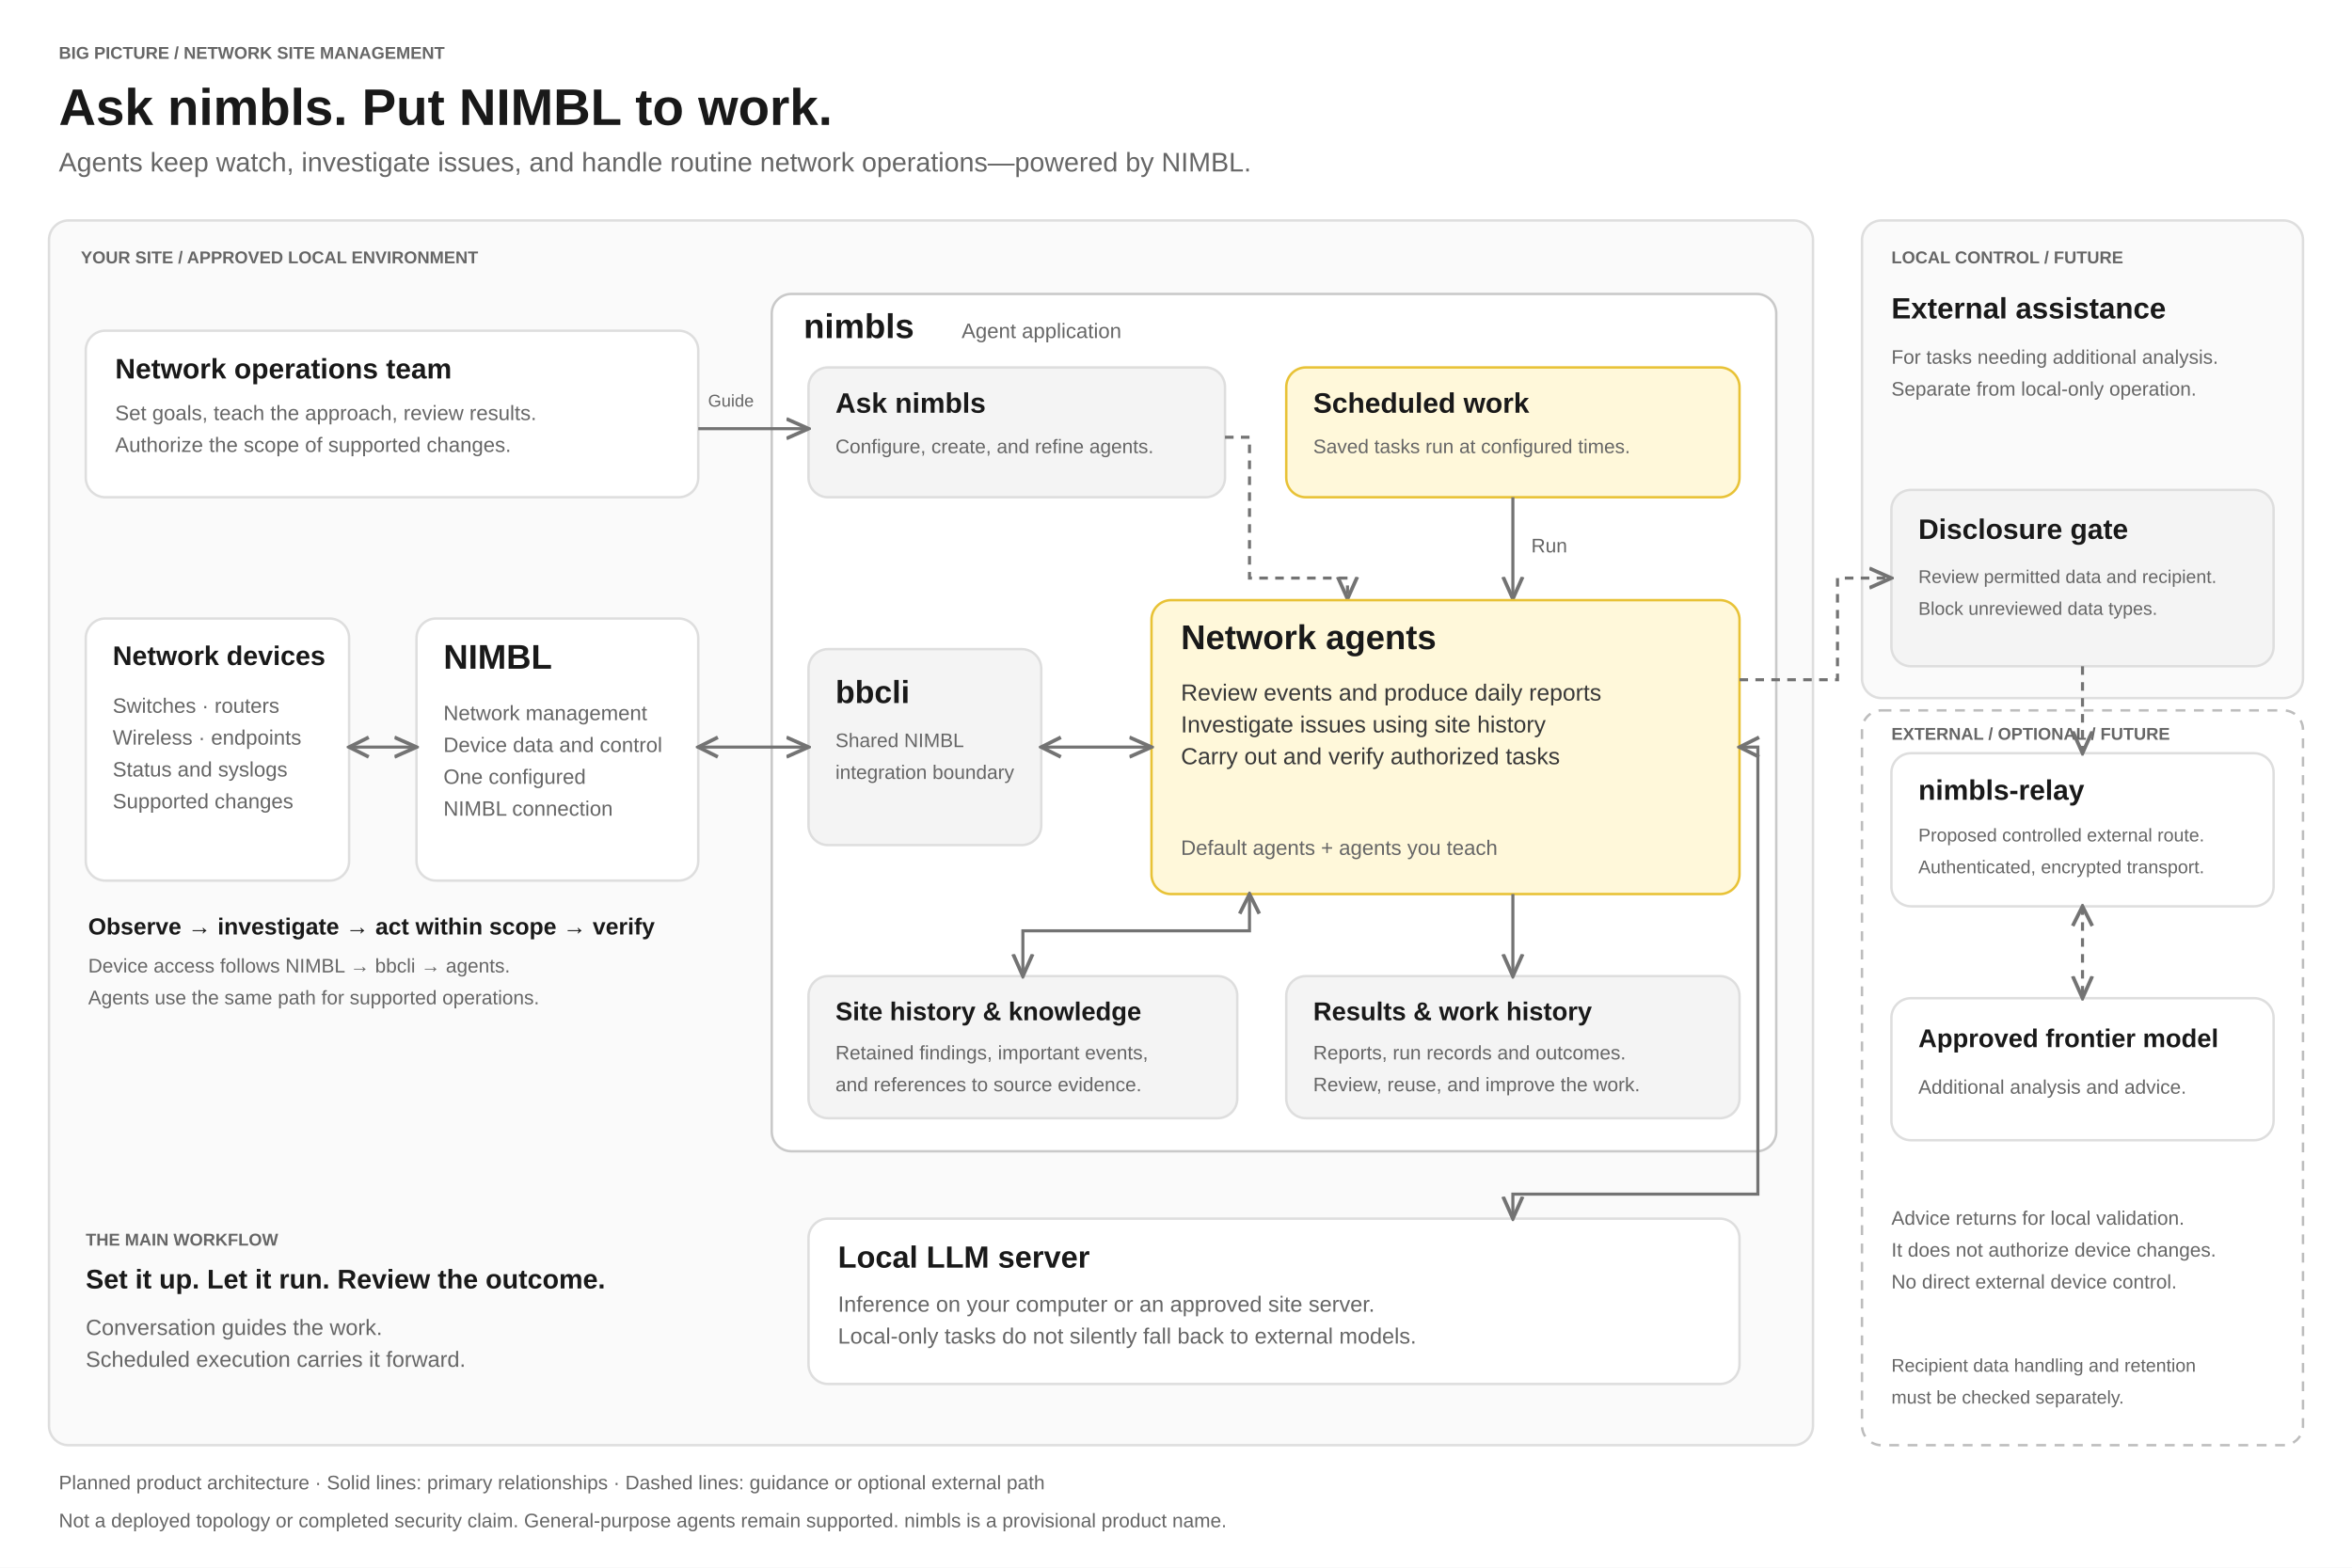
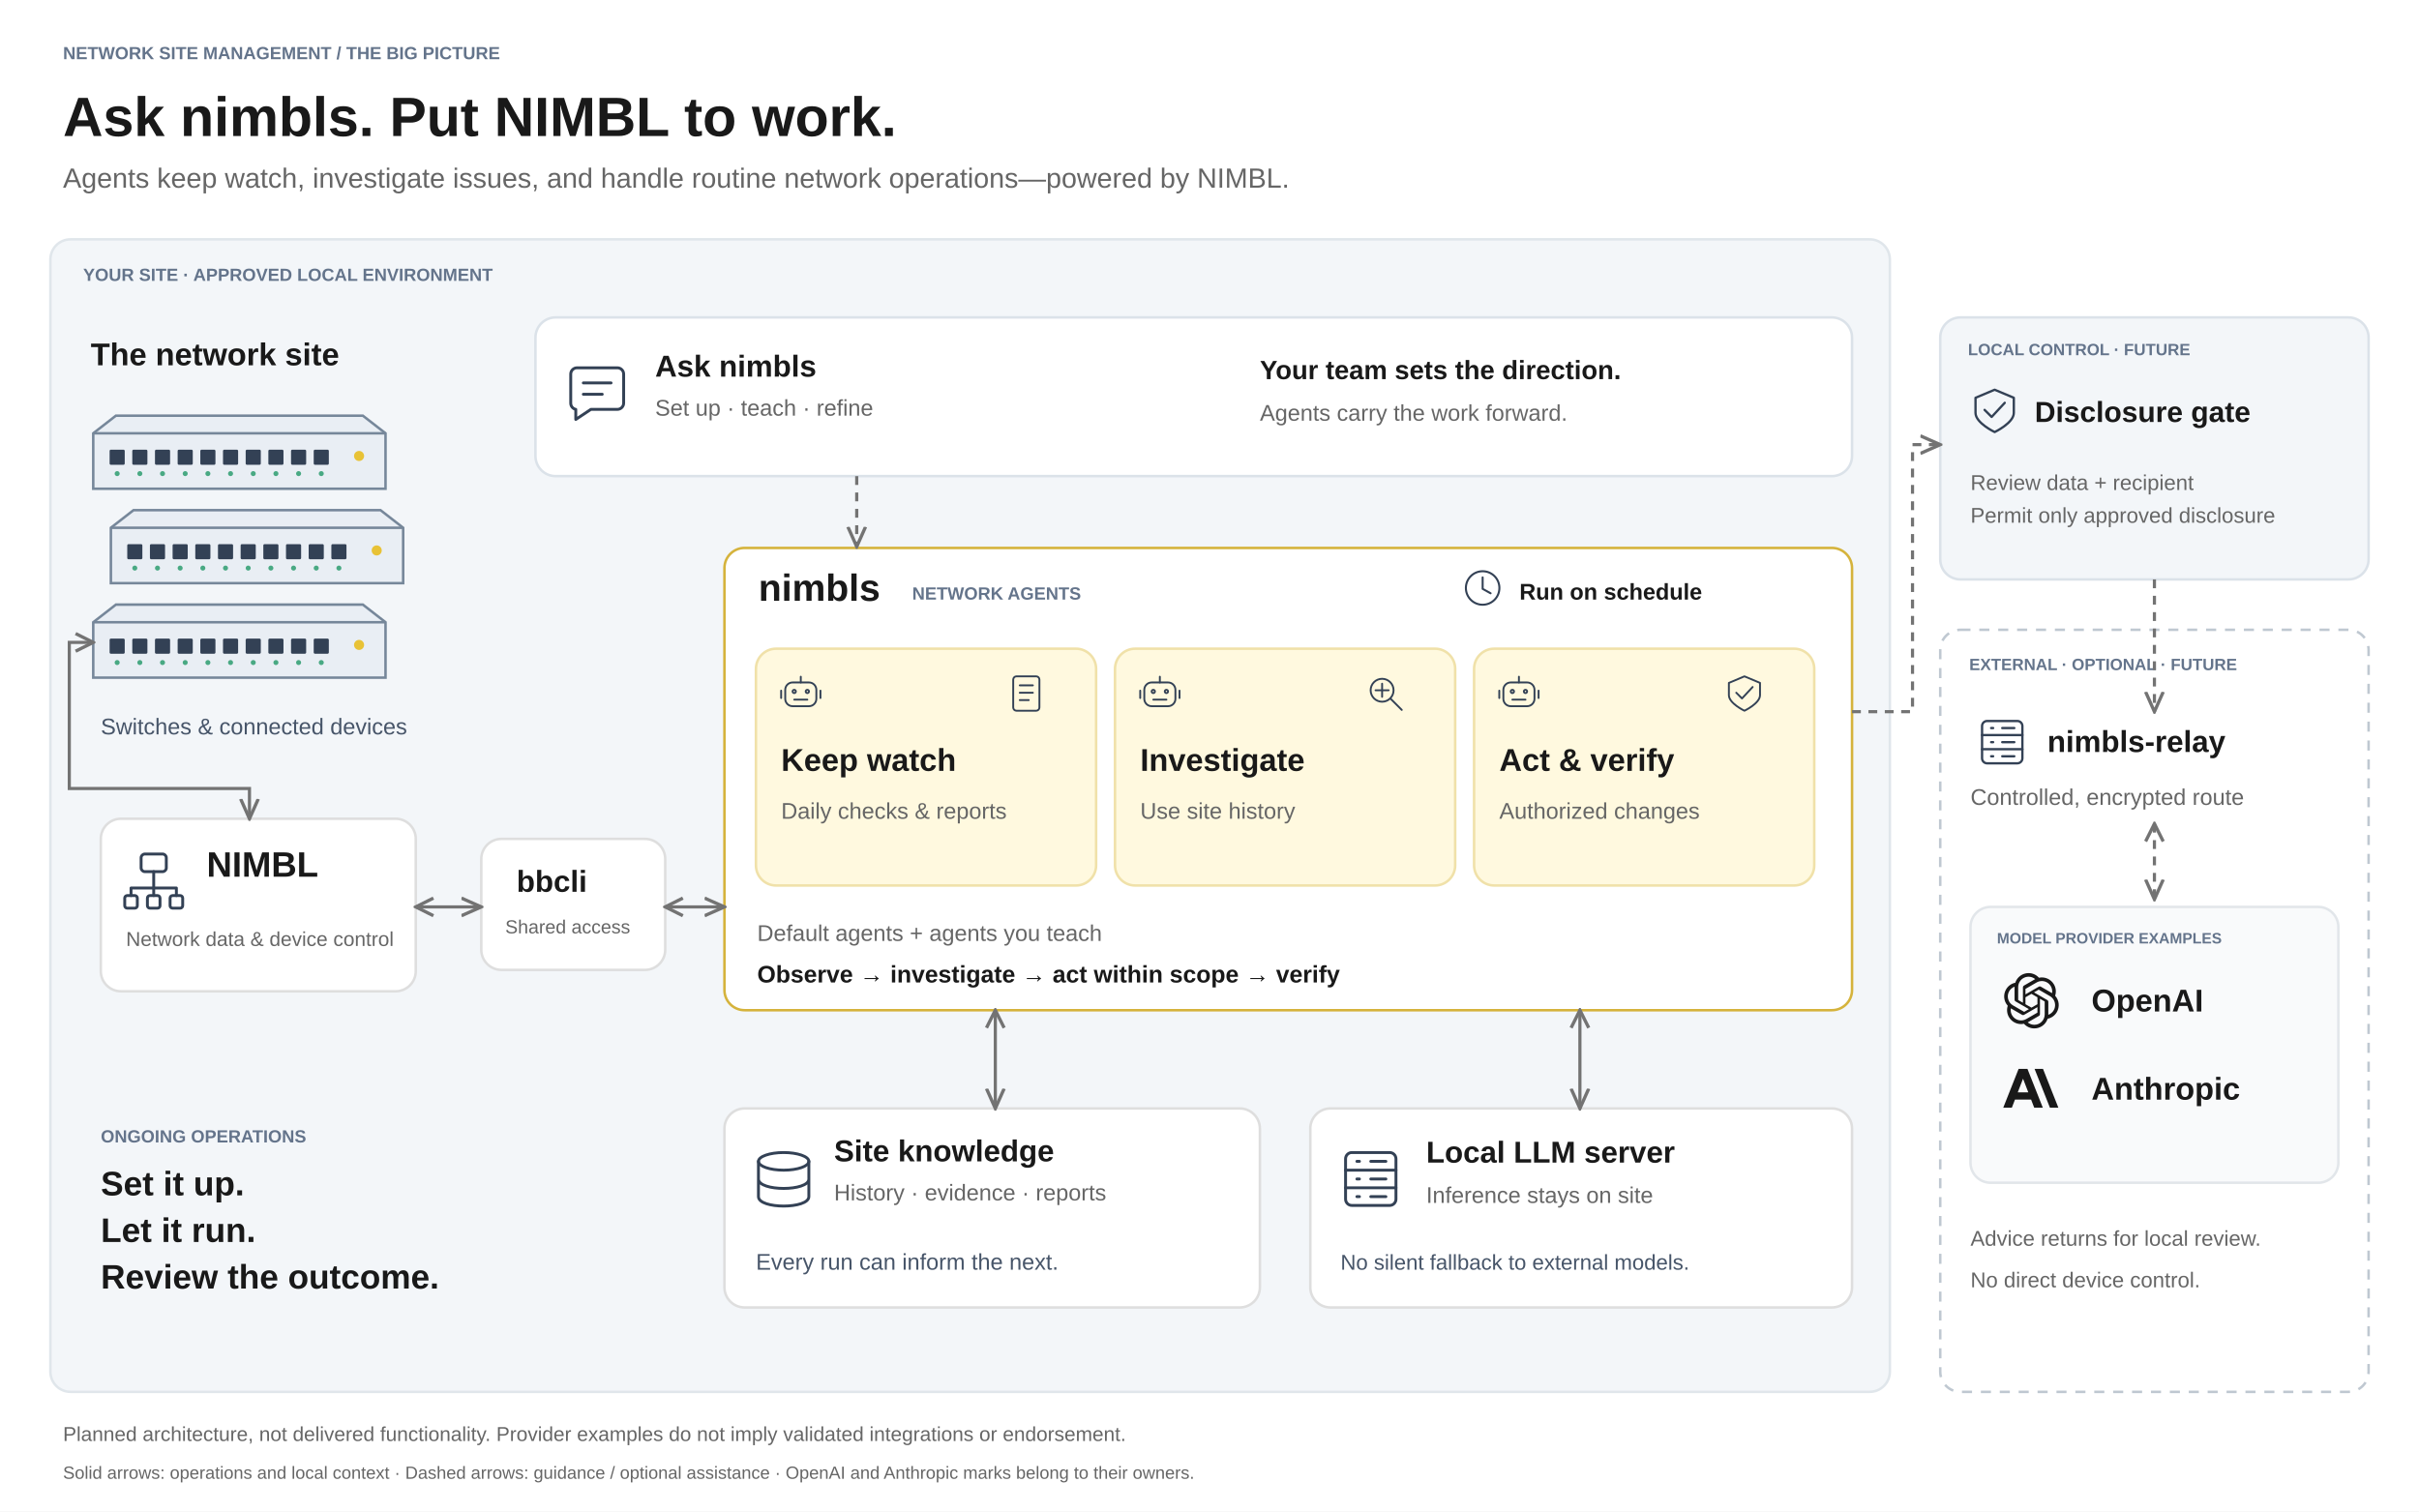
- <svg xmlns="http://www.w3.org/2000/svg" width="1920" height="1280" viewBox="0 0 1920 1280" role="img" aria-labelledby="title desc">
+ <svg xmlns="http://www.w3.org/2000/svg" width="1920" height="1200" viewBox="0 0 1920 1200" role="img" aria-labelledby="title desc">
  <defs>
-     <marker id="arrow" viewBox="0 0 10 10" refX="9" refY="5" markerWidth="8" markerHeight="8" orient="auto">
+     <marker id="arrow" viewBox="0 0 10 10" refX="9" refY="5" markerWidth="7" markerHeight="7" orient="auto">
      <path d="M0 1L9 5L0 9" fill="none" stroke="#737373" stroke-width="1.5" />
    </marker>
-     <marker id="back" viewBox="0 0 10 10" refX="1" refY="5" markerWidth="8" markerHeight="8" orient="auto">
+     <marker id="back" viewBox="0 0 10 10" refX="1" refY="5" markerWidth="7" markerHeight="7" orient="auto">
      <path d="M9 1L1 5L9 9" fill="none" stroke="#737373" stroke-width="1.5" />
    </marker>
  </defs>
-   <rect width="1920" height="1280" fill="#fff" />
+   <rect width="1920" height="1200" fill="white" />
  <g font-family="Arial,Helvetica,sans-serif">
-     <text x="48" y="48" font-size="14" fill="#666" font-weight="700">BIG PICTURE / NETWORK SITE MANAGEMENT</text>
-     <text x="48" y="102" font-size="42" fill="#191919" font-weight="700">Ask nimbls. Put NIMBL to work.</text>
-     <text x="48" y="140" font-size="22" fill="#666" font-weight="400">Agents keep watch, investigate issues, and handle routine network operations—powered by NIMBL.</text>
-     <rect x="40" y="180" width="1440" height="1000" rx="16" fill="#fafafa" stroke="#dedede" stroke-width="2" />
-     <text x="66" y="215" font-size="14" fill="#666" font-weight="700">YOUR SITE / APPROVED LOCAL ENVIRONMENT</text>
-     <rect x="630" y="240" width="820" height="700" rx="16" fill="#fff" stroke="#c9c9c9" stroke-width="2" />
-     <text x="656" y="276" font-size="28" fill="#191919" font-weight="700">nimbls</text>
-     <text x="785" y="276" font-size="17" fill="#666" font-weight="400">Agent application</text>
-     <rect x="70" y="270" width="500" height="136" rx="16" fill="#fff" stroke="#dedede" stroke-width="2" />
-     <text x="94" y="309" font-size="23" fill="#191919" font-weight="700">Network operations team</text>
-     <text x="94" y="343" font-size="17" fill="#666" font-weight="400">Set goals, teach the approach, review results.</text>
-     <text x="94" y="369" font-size="17" fill="#666" font-weight="400">Authorize the scope of supported changes.</text>
-     <rect x="660" y="300" width="340" height="106" rx="16" fill="#f4f4f4" stroke="#dedede" stroke-width="2" />
-     <text x="682" y="337" font-size="23" fill="#191919" font-weight="700">Ask nimbls</text>
-     <text x="682" y="370" font-size="16" fill="#666" font-weight="400">Configure, create, and refine agents.</text>
-     <path d="M570 350H660" fill="none" stroke="#737373" stroke-width="2.5" marker-end="url(#arrow)" />
-     <text x="578" y="332" font-size="14" fill="#666" font-weight="400">Guide</text>
-     <rect x="1050" y="300" width="370" height="106" rx="16" fill="#fff8da" stroke="#e8c236" stroke-width="2" />
-     <text x="1072" y="337" font-size="23" fill="#191919" font-weight="700">Scheduled work</text>
-     <text x="1072" y="370" font-size="16" fill="#666" font-weight="400">Saved tasks run at configured times.</text>
-     <path d="M1235 406V489" fill="none" stroke="#737373" stroke-width="2.5" marker-end="url(#arrow)" />
-     <text x="1250" y="451" font-size="16" fill="#666" font-weight="400">Run</text>
-     <path d="M1000 357H1020V472H1100V489" fill="none" stroke="#737373" stroke-width="2.5" marker-end="url(#arrow)" stroke-dasharray="7 6" />
-     <rect x="70" y="505" width="215" height="214" rx="16" fill="#fff" stroke="#dedede" stroke-width="2" />
-     <text x="92" y="543" font-size="22" fill="#191919" font-weight="700">Network devices</text>
-     <text x="92" y="582" font-size="17" fill="#666" font-weight="400">Switches · routers</text>
-     <text x="92" y="608" font-size="17" fill="#666" font-weight="400">Wireless · endpoints</text>
-     <text x="92" y="634" font-size="17" fill="#666" font-weight="400">Status and syslogs</text>
-     <text x="92" y="660" font-size="17" fill="#666" font-weight="400">Supported changes</text>
-     <rect x="340" y="505" width="230" height="214" rx="16" fill="#fff" stroke="#dedede" stroke-width="2" />
-     <text x="362" y="546" font-size="28" fill="#191919" font-weight="700">NIMBL</text>
-     <text x="362" y="588" font-size="17" fill="#666" font-weight="400">Network management</text>
-     <text x="362" y="614" font-size="17" fill="#666" font-weight="400">Device data and control</text>
-     <text x="362" y="640" font-size="17" fill="#666" font-weight="400">One configured</text>
-     <text x="362" y="666" font-size="17" fill="#666" font-weight="400">NIMBL connection</text>
-     <rect x="660" y="530" width="190" height="160" rx="16" fill="#f4f4f4" stroke="#dedede" stroke-width="2" />
-     <text x="682" y="574" font-size="26" fill="#191919" font-weight="700">bbcli</text>
-     <text x="682" y="610" font-size="16" fill="#666" font-weight="400">Shared NIMBL</text>
-     <text x="682" y="636" font-size="16" fill="#666" font-weight="400">integration boundary</text>
-     <rect x="940" y="490" width="480" height="240" rx="16" fill="#fff8da" stroke="#e8c236" stroke-width="2" />
-     <text x="964" y="530" font-size="28" fill="#191919" font-weight="700">Network agents</text>
-     <text x="964" y="572" font-size="19" fill="#393939" font-weight="400">Review events and produce daily reports</text>
-     <text x="964" y="598" font-size="19" fill="#393939" font-weight="400">Investigate issues using site history</text>
-     <text x="964" y="624" font-size="19" fill="#393939" font-weight="400">Carry out and verify authorized tasks</text>
-     <text x="964" y="698" font-size="17" fill="#666" font-weight="400">Default agents + agents you teach</text>
-     <path d="M285 610H340" fill="none" stroke="#737373" stroke-width="2.5" marker-end="url(#arrow)" marker-start="url(#back)" />
-     <path d="M570 610H660" fill="none" stroke="#737373" stroke-width="2.5" marker-end="url(#arrow)" marker-start="url(#back)" />
-     <path d="M850 610H940" fill="none" stroke="#737373" stroke-width="2.5" marker-end="url(#arrow)" marker-start="url(#back)" />
-     <text x="72" y="763" font-size="19" fill="#191919" font-weight="700">Observe → investigate → act within scope → verify</text>
-     <text x="72" y="794" font-size="16" fill="#666" font-weight="400">Device access follows NIMBL → bbcli → agents.</text>
-     <text x="72" y="820" font-size="16" fill="#666" font-weight="400">Agents use the same path for supported operations.</text>
-     <rect x="660" y="797" width="350" height="116" rx="16" fill="#f4f4f4" stroke="#dedede" stroke-width="2" />
-     <text x="682" y="833" font-size="21" fill="#191919" font-weight="700">Site history &amp; knowledge</text>
-     <text x="682" y="865" font-size="16" fill="#666" font-weight="400">Retained findings, important events,</text>
-     <text x="682" y="891" font-size="16" fill="#666" font-weight="400">and references to source evidence.</text>
-     <rect x="1050" y="797" width="370" height="116" rx="16" fill="#f4f4f4" stroke="#dedede" stroke-width="2" />
-     <text x="1072" y="833" font-size="21" fill="#191919" font-weight="700">Results &amp; work history</text>
-     <text x="1072" y="865" font-size="16" fill="#666" font-weight="400">Reports, run records and outcomes.</text>
-     <text x="1072" y="891" font-size="16" fill="#666" font-weight="400">Review, reuse, and improve the work.</text>
-     <path d="M1020 730V760H835V797" fill="none" stroke="#737373" stroke-width="2.5" marker-end="url(#arrow)" marker-start="url(#back)" />
-     <path d="M1235 730V797" fill="none" stroke="#737373" stroke-width="2.5" marker-end="url(#arrow)" />
-     <rect x="660" y="995" width="760" height="135" rx="16" fill="#fff" stroke="#dedede" stroke-width="2" />
-     <text x="684" y="1035" font-size="25" fill="#191919" font-weight="700">Local LLM server</text>
-     <text x="684" y="1071" font-size="18" fill="#666" font-weight="400">Inference on your computer or an approved site server.</text>
-     <text x="684" y="1097" font-size="18" fill="#666" font-weight="400">Local-only tasks do not silently fall back to external models.</text>
-     <path d="M1420 610H1435V975H1235V995" fill="none" stroke="#737373" stroke-width="2.5" marker-end="url(#arrow)" marker-start="url(#back)" />
-     <text x="70" y="1017" font-size="14" fill="#666" font-weight="700">THE MAIN WORKFLOW</text>
-     <text x="70" y="1052" font-size="22" fill="#191919" font-weight="700">Set it up. Let it run. Review the outcome.</text>
-     <text x="70" y="1090" font-size="18" fill="#666" font-weight="400">Conversation guides the work.</text>
-     <text x="70" y="1116" font-size="18" fill="#666" font-weight="400">Scheduled execution carries it forward.</text>
-     <rect x="1520" y="180" width="360" height="390" rx="16" fill="#fafafa" stroke="#dedede" stroke-width="2" />
-     <rect x="1520" y="580" width="360" height="600" rx="16" fill="#fff" stroke="#bdbdbd" stroke-width="2" stroke-dasharray="8 7" />
-     <text x="1544" y="604" font-size="14" fill="#666" font-weight="700">EXTERNAL / OPTIONAL / FUTURE</text>
-     <text x="1544" y="215" font-size="14" fill="#666" font-weight="700">LOCAL CONTROL / FUTURE</text>
-     <text x="1544" y="260" font-size="24" fill="#191919" font-weight="700">External assistance</text>
-     <text x="1544" y="297" font-size="16" fill="#666" font-weight="400">For tasks needing additional analysis.</text>
-     <text x="1544" y="323" font-size="16" fill="#666" font-weight="400">Separate from local-only operation.</text>
-     <rect x="1544" y="400" width="312" height="144" rx="16" fill="#f4f4f4" stroke="#dedede" stroke-width="2" />
-     <text x="1566" y="440" font-size="23" fill="#191919" font-weight="700">Disclosure gate</text>
-     <text x="1566" y="476" font-size="15" fill="#666" font-weight="400">Review permitted data and recipient.</text>
-     <text x="1566" y="502" font-size="15" fill="#666" font-weight="400">Block unreviewed data types.</text>
-     <path d="M1420 555H1500V472H1544" fill="none" stroke="#737373" stroke-width="2.5" marker-end="url(#arrow)" stroke-dasharray="7 6" />
-     <rect x="1544" y="615" width="312" height="125" rx="16" fill="#fff" stroke="#dedede" stroke-width="2" />
-     <text x="1566" y="653" font-size="23" fill="#191919" font-weight="700">nimbls-relay</text>
-     <text x="1566" y="687" font-size="15" fill="#666" font-weight="400">Proposed controlled external route.</text>
-     <text x="1566" y="713" font-size="15" fill="#666" font-weight="400">Authenticated, encrypted transport.</text>
-     <path d="M1700 544V615" fill="none" stroke="#737373" stroke-width="2.5" marker-end="url(#arrow)" stroke-dasharray="7 6" />
-     <rect x="1544" y="815" width="312" height="116" rx="16" fill="#fff" stroke="#dedede" stroke-width="2" />
-     <text x="1566" y="855" font-size="21" fill="#191919" font-weight="700">Approved frontier model</text>
-     <text x="1566" y="893" font-size="16" fill="#666" font-weight="400">Additional analysis and advice.</text>
-     <path d="M1700 740V815" fill="none" stroke="#737373" stroke-width="2.5" marker-end="url(#arrow)" marker-start="url(#back)" stroke-dasharray="7 6" />
-     <text x="1544" y="1000" font-size="16" fill="#666" font-weight="400">Advice returns for local validation.</text>
-     <text x="1544" y="1026" font-size="16" fill="#666" font-weight="400">It does not authorize device changes.</text>
-     <text x="1544" y="1052" font-size="16" fill="#666" font-weight="400">No direct external device control.</text>
-     <text x="1544" y="1120" font-size="15" fill="#666" font-weight="400">Recipient data handling and retention</text>
-     <text x="1544" y="1146" font-size="15" fill="#666" font-weight="400">must be checked separately.</text>
-     <text x="48" y="1216" font-size="16" fill="#666" font-weight="400">Planned product architecture · Solid lines: primary relationships · Dashed lines: guidance or optional external path</text>
-     <text x="48" y="1247" font-size="16" fill="#666" font-weight="400">Not a deployed topology or completed security claim. General-purpose agents remain supported. nimbls is a provisional product name.</text>
+     <text x="50" y="47" font-size="14" fill="#64748b" font-weight="700">NETWORK SITE MANAGEMENT / THE BIG PICTURE</text>
+     <text x="50" y="108" font-size="44" fill="#191919" font-weight="700">Ask nimbls. Put NIMBL to work.</text>
+     <text x="50" y="149" font-size="22" fill="#666" font-weight="400">Agents keep watch, investigate issues, and handle routine network operations—powered by NIMBL.</text>
+     <rect x="40" y="190" width="1460" height="915" rx="16" fill="#f3f6f9" stroke="#e0e6eb" stroke-width="2" />
+     <text x="66" y="223" font-size="14" fill="#64748b" font-weight="700">YOUR SITE · APPROVED LOCAL ENVIRONMENT</text>
+     <rect x="425" y="252" width="1045" height="126" rx="16" fill="white" stroke="#dbe2e9" stroke-width="2" />
+     <g transform="translate(450 287) scale(1)" fill="none" stroke="#334155" stroke-width="2.3" stroke-linecap="round" stroke-linejoin="round">
+       <path d="M8 5h32a5 5 0 0 1 5 5v23a5 5 0 0 1-5 5H19L7 46v-8a5 5 0 0 1-4-5V10a5 5 0 0 1 5-5Z" />
+       <path d="M13 17h22M13 26h15" />
+     </g>
+     <text x="520" y="299" font-size="24" fill="#191919" font-weight="700">Ask nimbls</text>
+     <text x="520" y="330" font-size="18" fill="#666" font-weight="400">Set up · teach · refine</text>
+     <text x="1000" y="301" font-size="21" fill="#191919" font-weight="700">Your team sets the direction.</text>
+     <text x="1000" y="334" font-size="18" fill="#666" font-weight="400">Agents carry the work forward.</text>
+     <text x="72" y="290" font-size="25" fill="#191919" font-weight="700">The network site</text>
+     <g transform="translate(74 330)">
+       <path d="M0 14 18 0h196l18 14v44H0Z" fill="#e9eef4" stroke="#76879a" stroke-width="2" />
+       <path d="M0 14h232" stroke="#76879a" stroke-width="2" />
+       <rect x="13" y="27" width="12" height="12" rx="1" fill="#334155" />
+       <circle cx="19" cy="46" r="2" fill="#49a983" />
+       <rect x="31" y="27" width="12" height="12" rx="1" fill="#334155" />
+       <circle cx="37" cy="46" r="2" fill="#49a983" />
+       <rect x="49" y="27" width="12" height="12" rx="1" fill="#334155" />
+       <circle cx="55" cy="46" r="2" fill="#49a983" />
+       <rect x="67" y="27" width="12" height="12" rx="1" fill="#334155" />
+       <circle cx="73" cy="46" r="2" fill="#49a983" />
+       <rect x="85" y="27" width="12" height="12" rx="1" fill="#334155" />
+       <circle cx="91" cy="46" r="2" fill="#49a983" />
+       <rect x="103" y="27" width="12" height="12" rx="1" fill="#334155" />
+       <circle cx="109" cy="46" r="2" fill="#49a983" />
+       <rect x="121" y="27" width="12" height="12" rx="1" fill="#334155" />
+       <circle cx="127" cy="46" r="2" fill="#49a983" />
+       <rect x="139" y="27" width="12" height="12" rx="1" fill="#334155" />
+       <circle cx="145" cy="46" r="2" fill="#49a983" />
+       <rect x="157" y="27" width="12" height="12" rx="1" fill="#334155" />
+       <circle cx="163" cy="46" r="2" fill="#49a983" />
+       <rect x="175" y="27" width="12" height="12" rx="1" fill="#334155" />
+       <circle cx="181" cy="46" r="2" fill="#49a983" />
+       <circle cx="211" cy="32" r="4" fill="#e8c236" />
+     </g>
+     <g transform="translate(88 405)">
+       <path d="M0 14 18 0h196l18 14v44H0Z" fill="#e9eef4" stroke="#76879a" stroke-width="2" />
+       <path d="M0 14h232" stroke="#76879a" stroke-width="2" />
+       <rect x="13" y="27" width="12" height="12" rx="1" fill="#334155" />
+       <circle cx="19" cy="46" r="2" fill="#49a983" />
+       <rect x="31" y="27" width="12" height="12" rx="1" fill="#334155" />
+       <circle cx="37" cy="46" r="2" fill="#49a983" />
+       <rect x="49" y="27" width="12" height="12" rx="1" fill="#334155" />
+       <circle cx="55" cy="46" r="2" fill="#49a983" />
+       <rect x="67" y="27" width="12" height="12" rx="1" fill="#334155" />
+       <circle cx="73" cy="46" r="2" fill="#49a983" />
+       <rect x="85" y="27" width="12" height="12" rx="1" fill="#334155" />
+       <circle cx="91" cy="46" r="2" fill="#49a983" />
+       <rect x="103" y="27" width="12" height="12" rx="1" fill="#334155" />
+       <circle cx="109" cy="46" r="2" fill="#49a983" />
+       <rect x="121" y="27" width="12" height="12" rx="1" fill="#334155" />
+       <circle cx="127" cy="46" r="2" fill="#49a983" />
+       <rect x="139" y="27" width="12" height="12" rx="1" fill="#334155" />
+       <circle cx="145" cy="46" r="2" fill="#49a983" />
+       <rect x="157" y="27" width="12" height="12" rx="1" fill="#334155" />
+       <circle cx="163" cy="46" r="2" fill="#49a983" />
+       <rect x="175" y="27" width="12" height="12" rx="1" fill="#334155" />
+       <circle cx="181" cy="46" r="2" fill="#49a983" />
+       <circle cx="211" cy="32" r="4" fill="#e8c236" />
+     </g>
+     <g transform="translate(74 480)">
+       <path d="M0 14 18 0h196l18 14v44H0Z" fill="#e9eef4" stroke="#76879a" stroke-width="2" />
+       <path d="M0 14h232" stroke="#76879a" stroke-width="2" />
+       <rect x="13" y="27" width="12" height="12" rx="1" fill="#334155" />
+       <circle cx="19" cy="46" r="2" fill="#49a983" />
+       <rect x="31" y="27" width="12" height="12" rx="1" fill="#334155" />
+       <circle cx="37" cy="46" r="2" fill="#49a983" />
+       <rect x="49" y="27" width="12" height="12" rx="1" fill="#334155" />
+       <circle cx="55" cy="46" r="2" fill="#49a983" />
+       <rect x="67" y="27" width="12" height="12" rx="1" fill="#334155" />
+       <circle cx="73" cy="46" r="2" fill="#49a983" />
+       <rect x="85" y="27" width="12" height="12" rx="1" fill="#334155" />
+       <circle cx="91" cy="46" r="2" fill="#49a983" />
+       <rect x="103" y="27" width="12" height="12" rx="1" fill="#334155" />
+       <circle cx="109" cy="46" r="2" fill="#49a983" />
+       <rect x="121" y="27" width="12" height="12" rx="1" fill="#334155" />
+       <circle cx="127" cy="46" r="2" fill="#49a983" />
+       <rect x="139" y="27" width="12" height="12" rx="1" fill="#334155" />
+       <circle cx="145" cy="46" r="2" fill="#49a983" />
+       <rect x="157" y="27" width="12" height="12" rx="1" fill="#334155" />
+       <circle cx="163" cy="46" r="2" fill="#49a983" />
+       <rect x="175" y="27" width="12" height="12" rx="1" fill="#334155" />
+       <circle cx="181" cy="46" r="2" fill="#49a983" />
+       <circle cx="211" cy="32" r="4" fill="#e8c236" />
+     </g>
+     <text x="80" y="583" font-size="18" fill="#475569" font-weight="400">Switches &amp; connected devices</text>
+     <rect x="80" y="650" width="250" height="137" rx="16" fill="#fff" stroke="#dedede" stroke-width="2" />
+     <g transform="translate(98 676) scale(1)" fill="none" stroke="#334155" stroke-width="2.3" stroke-linecap="round" stroke-linejoin="round">
+       <rect x="14" y="2" width="20" height="14" rx="3" />
+       <path d="M24 16v13M6 29h36M6 29v6m18-6v6m18-6v6" />
+       <rect x="1" y="35" width="10" height="10" rx="2" />
+       <rect x="19" y="35" width="10" height="10" rx="2" />
+       <rect x="37" y="35" width="10" height="10" rx="2" />
+     </g>
+     <text x="164" y="696" font-size="28" fill="#191919" font-weight="700">NIMBL</text>
+     <text x="100" y="751" font-size="16" fill="#666" font-weight="400">Network data &amp; device control</text>
+     <path d="M74 510H55V626H198V650" fill="none" stroke="#737373" stroke-width="2.5" marker-end="url(#arrow)" marker-start="url(#back)" />
+     <rect x="382" y="666" width="146" height="104" rx="16" fill="#fff" stroke="#dedede" stroke-width="2" />
+     <text x="410" y="708" font-size="24" fill="#191919" font-weight="700">bbcli</text>
+     <text x="401" y="741" font-size="15" fill="#666" font-weight="400">Shared access</text>
+     <path d="M330 720H382" fill="none" stroke="#737373" stroke-width="2.5" marker-end="url(#arrow)" marker-start="url(#back)" />
+     <rect x="575" y="435" width="895" height="367" rx="16" fill="#fff" stroke="#d5b33c" stroke-width="2" />
+     <text x="602" y="477" font-size="30" fill="#191919" font-weight="700">nimbls</text>
+     <text x="724" y="476" font-size="14" fill="#64748b" font-weight="700">NETWORK AGENTS</text>
+     <g transform="translate(1160 450) scale(0.7)" fill="none" stroke="#334155" stroke-width="2.3" stroke-linecap="round" stroke-linejoin="round">
+       <circle cx="24" cy="24" r="19" />
+       <path d="M24 12v13l9 5" />
+     </g>
+     <text x="1206" y="476" font-size="18" fill="#191919" font-weight="700">Run on schedule</text>
+     <path d="M680 378V434" fill="none" stroke="#737373" stroke-width="2.5" marker-end="url(#arrow)" stroke-dasharray="7 6" />
+     <rect x="600" y="515" width="270" height="188" rx="16" fill="#fff9df" stroke="#f0e1a9" stroke-width="2" />
+     <g transform="translate(620 534) scale(0.65)" fill="none" stroke="#334155" stroke-width="2.3" stroke-linecap="round" stroke-linejoin="round">
+       <rect x="5" y="12" width="38" height="29" rx="9" />
+       <path d="M24 5v7M0 22v9m48-9v9M16 33h16" />
+       <circle cx="16" cy="23" r="2" />
+       <circle cx="32" cy="23" r="2" />
+     </g>
+     <g transform="translate(799 535) scale(0.65)" fill="none" stroke="#334155" stroke-width="2.3" stroke-linecap="round" stroke-linejoin="round">
+       <rect x="8" y="3" width="32" height="42" rx="4" />
+       <path d="M16 14h16M16 23h16M16 32h11" />
+     </g>
+     <text x="620" y="612" font-size="25" fill="#191919" font-weight="700">Keep watch</text>
+     <text x="620" y="650" font-size="18" fill="#666" font-weight="400">Daily checks &amp; reports</text>
+     <rect x="885" y="515" width="270" height="188" rx="16" fill="#fff9df" stroke="#f0e1a9" stroke-width="2" />
+     <g transform="translate(905 534) scale(0.65)" fill="none" stroke="#334155" stroke-width="2.3" stroke-linecap="round" stroke-linejoin="round">
+       <rect x="5" y="12" width="38" height="29" rx="9" />
+       <path d="M24 5v7M0 22v9m48-9v9M16 33h16" />
+       <circle cx="16" cy="23" r="2" />
+       <circle cx="32" cy="23" r="2" />
+     </g>
+     <g transform="translate(1084 535) scale(0.65)" fill="none" stroke="#334155" stroke-width="2.3" stroke-linecap="round" stroke-linejoin="round">
+       <circle cx="20" cy="20" r="14" />
+       <path d="m31 31 13 13M12 20h16m-8-8v16" />
+     </g>
+     <text x="905" y="612" font-size="25" fill="#191919" font-weight="700">Investigate</text>
+     <text x="905" y="650" font-size="18" fill="#666" font-weight="400">Use site history</text>
+     <rect x="1170" y="515" width="270" height="188" rx="16" fill="#fff9df" stroke="#f0e1a9" stroke-width="2" />
+     <g transform="translate(1190 534) scale(0.65)" fill="none" stroke="#334155" stroke-width="2.3" stroke-linecap="round" stroke-linejoin="round">
+       <rect x="5" y="12" width="38" height="29" rx="9" />
+       <path d="M24 5v7M0 22v9m48-9v9M16 33h16" />
+       <circle cx="16" cy="23" r="2" />
+       <circle cx="32" cy="23" r="2" />
+     </g>
+     <g transform="translate(1369 535) scale(0.65)" fill="none" stroke="#334155" stroke-width="2.3" stroke-linecap="round" stroke-linejoin="round">
+       <path d="M24 3 43 11v15c0 10-19 19-19 19S5 36 5 26V11Z" />
+       <path d="m14 23 7 7 13-14" />
+     </g>
+     <text x="1190" y="612" font-size="25" fill="#191919" font-weight="700">Act &amp; verify</text>
+     <text x="1190" y="650" font-size="18" fill="#666" font-weight="400">Authorized changes</text>
+     <path d="M528 720H575" fill="none" stroke="#737373" stroke-width="2.5" marker-end="url(#arrow)" marker-start="url(#back)" />
+     <text x="601" y="747" font-size="18" fill="#666" font-weight="400">Default agents + agents you teach</text>
+     <text x="601" y="780" font-size="19" fill="#191919" font-weight="700">Observe → investigate → act within scope → verify</text>
+     <rect x="575" y="880" width="425" height="158" rx="16" fill="#fff" stroke="#dedede" stroke-width="2" />
+     <g transform="translate(598 912) scale(1)" fill="none" stroke="#334155" stroke-width="2.3" stroke-linecap="round" stroke-linejoin="round">
+       <ellipse cx="24" cy="10" rx="20" ry="7" />
+       <path d="M4 10v28c0 10 40 10 40 0V10M4 24c0 10 40 10 40 0" />
+     </g>
+     <text x="662" y="922" font-size="24" fill="#191919" font-weight="700">Site knowledge</text>
+     <text x="662" y="953" font-size="18" fill="#666" font-weight="400">History · evidence · reports</text>
+     <text x="600" y="1008" font-size="18" fill="#475569" font-weight="400">Every run can inform the next.</text>
+     <path d="M790 802V880" fill="none" stroke="#737373" stroke-width="2.5" marker-end="url(#arrow)" marker-start="url(#back)" />
+     <rect x="1040" y="880" width="430" height="158" rx="16" fill="#fff" stroke="#dedede" stroke-width="2" />
+     <g transform="translate(1064 912) scale(1)" fill="none" stroke="#334155" stroke-width="2.3" stroke-linecap="round" stroke-linejoin="round">
+       <rect x="4" y="3" width="40" height="42" rx="5" />
+       <path d="M4 17h40M4 31h40M13 10h2m-2 14h2m-2 14h2M24 10h12M24 24h12M24 38h12" />
+     </g>
+     <text x="1132" y="923" font-size="24" fill="#191919" font-weight="700">Local LLM server</text>
+     <text x="1132" y="955" font-size="18" fill="#666" font-weight="400">Inference stays on site</text>
+     <text x="1064" y="1008" font-size="17" fill="#475569" font-weight="400">No silent fallback to external models.</text>
+     <path d="M1254 802V880" fill="none" stroke="#737373" stroke-width="2.5" marker-end="url(#arrow)" marker-start="url(#back)" />
+     <text x="80" y="907" font-size="14" fill="#64748b" font-weight="700">ONGOING OPERATIONS</text>
+     <text x="80" y="949" font-size="27" fill="#191919" font-weight="700">Set it up.</text>
+     <text x="80" y="986" font-size="27" fill="#191919" font-weight="700">Let it run.</text>
+     <text x="80" y="1023" font-size="27" fill="#191919" font-weight="700">Review the outcome.</text>
+     <rect x="1540" y="252" width="340" height="208" rx="16" fill="#f3f6f9" stroke="#dbe2e9" stroke-width="2" />
+     <text x="1562" y="282" font-size="13" fill="#64748b" font-weight="700">LOCAL CONTROL · FUTURE</text>
+     <g transform="translate(1564 307) scale(0.8)" fill="none" stroke="#334155" stroke-width="2.3" stroke-linecap="round" stroke-linejoin="round">
+       <path d="M24 3 43 11v15c0 10-19 19-19 19S5 36 5 26V11Z" />
+       <path d="m14 23 7 7 13-14" />
+     </g>
+     <text x="1615" y="335" font-size="23" fill="#191919" font-weight="700">Disclosure gate</text>
+     <text x="1564" y="389" font-size="17" fill="#666" font-weight="400">Review data + recipient</text>
+     <text x="1564" y="415" font-size="17" fill="#666" font-weight="400">Permit only approved disclosure</text>
+     <path d="M1470 565H1518V353H1540" fill="none" stroke="#737373" stroke-width="2.5" marker-end="url(#arrow)" stroke-dasharray="7 6" />
+     <rect x="1540" y="500" width="340" height="605" rx="16" fill="#fff" stroke="#bfc8d1" stroke-width="2" stroke-dasharray="8 7" />
+     <text x="1563" y="532" font-size="13" fill="#64748b" font-weight="700">EXTERNAL · OPTIONAL · FUTURE</text>
+     <g transform="translate(1570 570) scale(0.8)" fill="none" stroke="#334155" stroke-width="2.3" stroke-linecap="round" stroke-linejoin="round">
+       <rect x="4" y="3" width="40" height="42" rx="5" />
+       <path d="M4 17h40M4 31h40M13 10h2m-2 14h2m-2 14h2M24 10h12M24 24h12M24 38h12" />
+     </g>
+     <text x="1625" y="597" font-size="24" fill="#191919" font-weight="700">nimbls-relay</text>
+     <text x="1564" y="639" font-size="18" fill="#666" font-weight="400">Controlled, encrypted route</text>
+     <path d="M1710 460V565" fill="none" stroke="#737373" stroke-width="2.5" marker-end="url(#arrow)" stroke-dasharray="7 6" />
+     <path d="M1710 654V714" fill="none" stroke="#737373" stroke-width="2.5" marker-end="url(#arrow)" marker-start="url(#back)" stroke-dasharray="7 6" />
+     <rect x="1564" y="720" width="292" height="219" rx="16" fill="#f9fafb" stroke="#e2e6ea" stroke-width="2" />
+     <text x="1585" y="749" font-size="12" fill="#64748b" font-weight="700">MODEL PROVIDER EXAMPLES</text>
+     <svg x="1590" y="772" width="45" height="45" viewBox="0 0 41 41" fill="none">
+       <path d="M37.532 16.871C37.981 15.524 38.136 14.097 37.989 12.686C37.841 11.274 37.393 9.911 36.676 8.686C35.613 6.834 33.988 5.368 32.037 4.498C30.086 3.629 27.91 3.403 25.822 3.851C24.88 2.789 23.722 1.941 22.426 1.363C21.13 0.786 19.725 0.491 18.306 0.5C16.171 0.495 14.089 1.168 12.361 2.422C10.633 3.676 9.349 5.447 8.692 7.478C7.301 7.763 5.987 8.341 4.838 9.175C3.689 10.009 2.731 11.078 2.028 12.312C0.956 14.159 0.499 16.299 0.722 18.423C0.944 20.547 1.836 22.545 3.268 24.129C2.82 25.476 2.664 26.903 2.812 28.314C2.96 29.726 3.407 31.089 4.124 32.314C5.188 34.166 6.812 35.632 8.763 36.501C10.714 37.37 12.891 37.597 14.979 37.149C15.921 38.211 17.079 39.059 18.375 39.637C19.671 40.214 21.076 40.509 22.495 40.5C24.631 40.505 26.713 39.832 28.442 38.577C30.17 37.322 31.456 35.551 32.112 33.518C33.503 33.233 34.817 32.655 35.966 31.821C37.115 30.987 38.073 29.918 38.775 28.684C39.846 26.837 40.302 24.698 40.079 22.575C39.856 20.452 38.964 18.454 37.532 16.871ZM22.498 37.885C20.744 37.887 19.046 37.273 17.699 36.15C17.76 36.117 17.867 36.059 17.936 36.016L25.9 31.416C26.1 31.302 26.266 31.137 26.381 30.938C26.496 30.739 26.556 30.512 26.555 30.282V19.054L29.921 20.998C29.939 21.007 29.954 21.02 29.966 21.036C29.977 21.052 29.984 21.071 29.987 21.09V30.389C29.984 32.375 29.195 34.279 27.791 35.684C26.387 37.089 24.484 37.881 22.498 37.885ZM6.392 31.006C5.514 29.489 5.197 27.711 5.498 25.983C5.557 26.019 5.66 26.082 5.735 26.124L13.699 30.725C13.898 30.841 14.123 30.902 14.353 30.902C14.583 30.902 14.809 30.841 15.007 30.725L24.731 25.11V28.998C24.732 29.018 24.728 29.038 24.72 29.056C24.712 29.074 24.699 29.089 24.683 29.101L16.632 33.75C14.91 34.742 12.864 35.01 10.945 34.495C9.025 33.981 7.388 32.726 6.392 31.006ZM4.297 13.619C5.172 12.1 6.553 10.936 8.199 10.333C8.199 10.401 8.195 10.523 8.195 10.607V19.808C8.194 20.038 8.253 20.264 8.368 20.463C8.483 20.662 8.649 20.827 8.849 20.94L18.572 26.554L15.206 28.498C15.189 28.509 15.17 28.515 15.15 28.517C15.131 28.519 15.111 28.516 15.092 28.508L7.04 23.856C5.321 22.86 4.067 21.224 3.553 19.305C3.039 17.386 3.306 15.341 4.297 13.619ZM31.955 20.056L22.231 14.441L25.598 12.498C25.614 12.487 25.633 12.48 25.653 12.479C25.673 12.477 25.693 12.48 25.711 12.488L33.763 17.136C34.997 17.849 36.002 18.898 36.661 20.161C37.319 21.424 37.605 22.849 37.483 24.268C37.362 25.688 36.838 27.043 35.974 28.176C35.11 29.309 33.941 30.172 32.605 30.664C32.605 30.595 32.605 30.473 32.605 30.389V21.188C32.607 20.959 32.547 20.733 32.433 20.534C32.319 20.335 32.154 20.17 31.955 20.056ZM35.306 15.013C35.246 14.976 35.143 14.914 35.069 14.872L27.105 10.271C26.906 10.155 26.68 10.094 26.45 10.094C26.221 10.094 25.995 10.155 25.796 10.271L16.073 15.886V11.998C16.072 11.978 16.075 11.959 16.084 11.941C16.092 11.922 16.105 11.907 16.121 11.895L24.172 7.25C25.405 6.539 26.816 6.194 28.238 6.255C29.661 6.316 31.036 6.781 32.204 7.595C33.372 8.409 34.284 9.539 34.833 10.853C35.383 12.167 35.546 13.61 35.306 15.013ZM14.242 21.942L10.875 19.998C10.858 19.989 10.842 19.976 10.831 19.96C10.819 19.944 10.812 19.925 10.81 19.906V10.607C10.811 9.183 11.217 7.788 11.982 6.587C12.747 5.385 13.838 4.427 15.127 3.823C16.417 3.219 17.852 2.995 19.265 3.177C20.677 3.359 22.009 3.939 23.103 4.851C23.043 4.884 22.937 4.942 22.867 4.985L14.902 9.585C14.703 9.699 14.537 9.864 14.421 10.063C14.306 10.262 14.247 10.488 14.248 10.717L14.242 21.942ZM16.071 17.999L20.402 15.498L24.733 17.997V22.998L20.402 25.498L16.071 22.998V17.999Z" fill="#191919" />
+     </svg>
+     <text x="1660" y="803" font-size="25" fill="#191919" font-weight="700">OpenAI</text>
+     <svg x="1590" y="848" width="45" height="32" viewBox="0 0 35 24" fill="none">
+       <path d="M24.547 0H19.338L28.837 24H34.047L24.547 0Z" fill="#191919" />
+       <path d="M9.499 0L0 24H5.311L7.254 18.96H17.191L19.134 24H24.445L14.946 0H9.499ZM8.972 14.503L12.223 6.069L15.473 14.503H8.972Z" fill="#191919" />
+     </svg>
+     <text x="1660" y="873" font-size="25" fill="#191919" font-weight="700">Anthropic</text>
+     <text x="1564" y="989" font-size="17" fill="#666" font-weight="400">Advice returns for local review.</text>
+     <text x="1564" y="1022" font-size="17" fill="#666" font-weight="400">No direct device control.</text>
+     <text x="50" y="1144" font-size="16" fill="#666" font-weight="400">Planned architecture, not delivered functionality. Provider examples do not imply validated integrations or endorsement.</text>
+     <text x="50" y="1174" font-size="14" fill="#666" font-weight="400">Solid arrows: operations and local context · Dashed arrows: guidance / optional assistance · OpenAI and Anthropic marks belong to their owners.</text>
  </g>
</svg>
